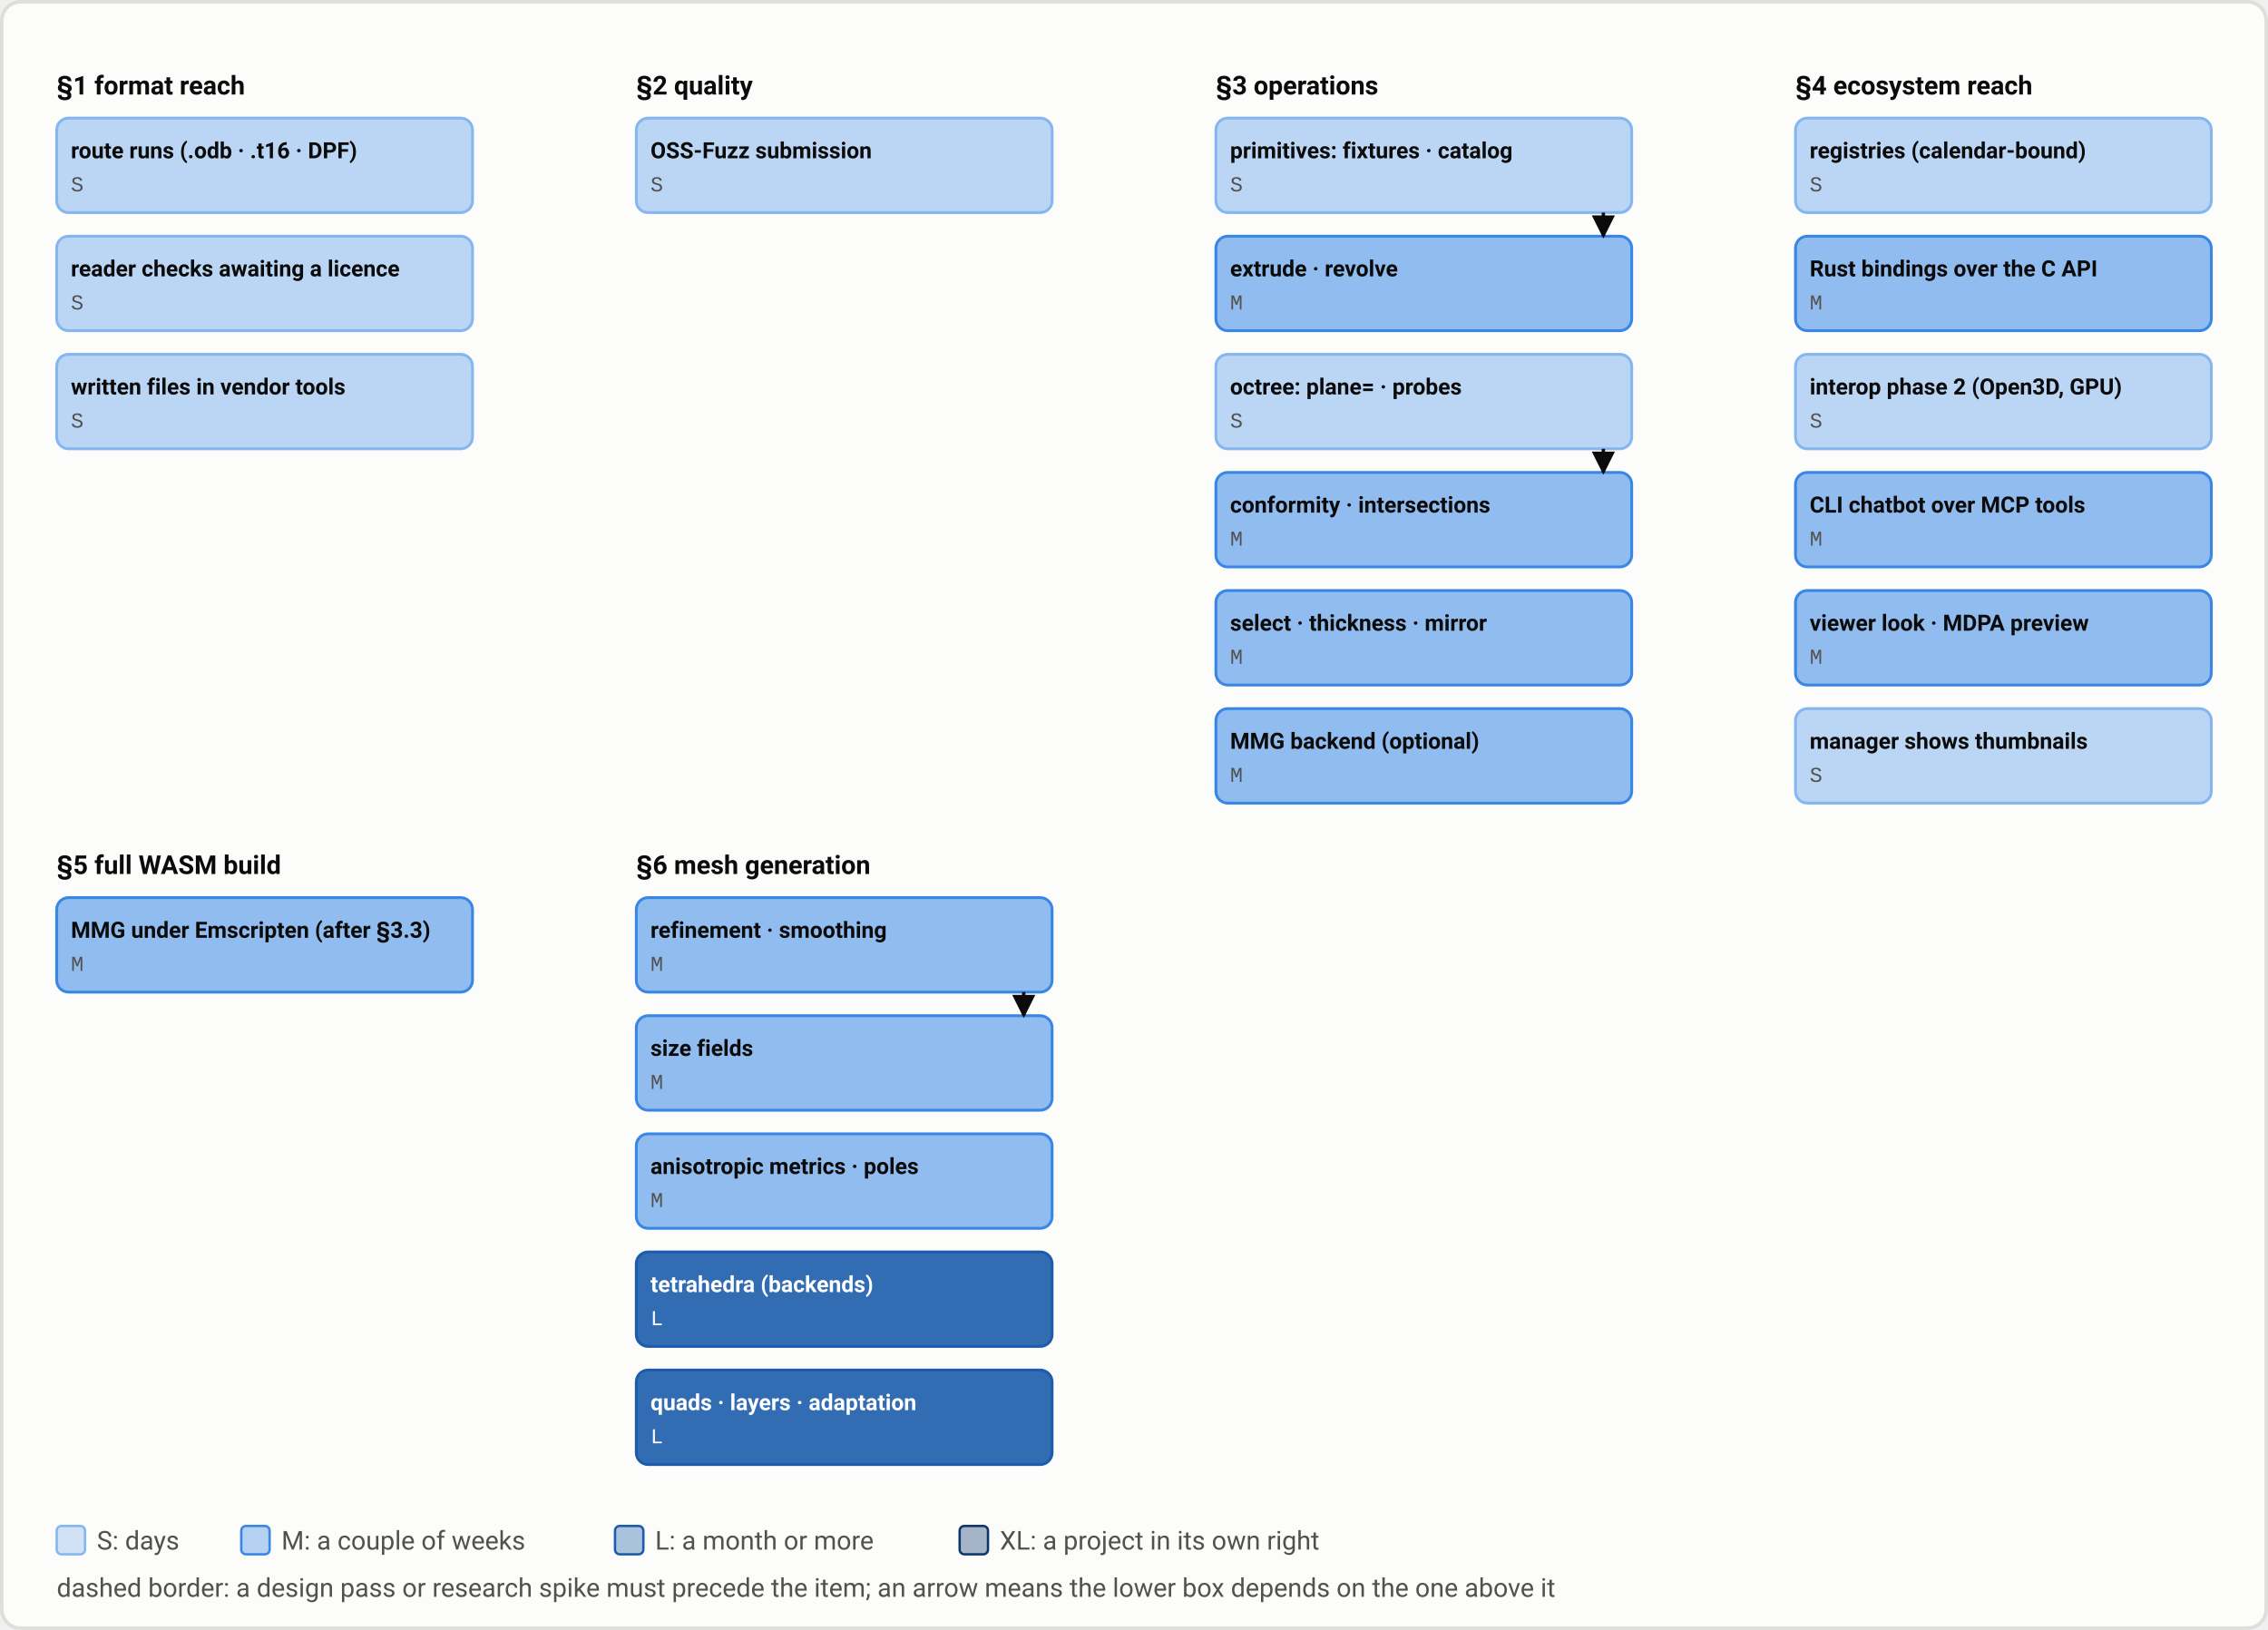
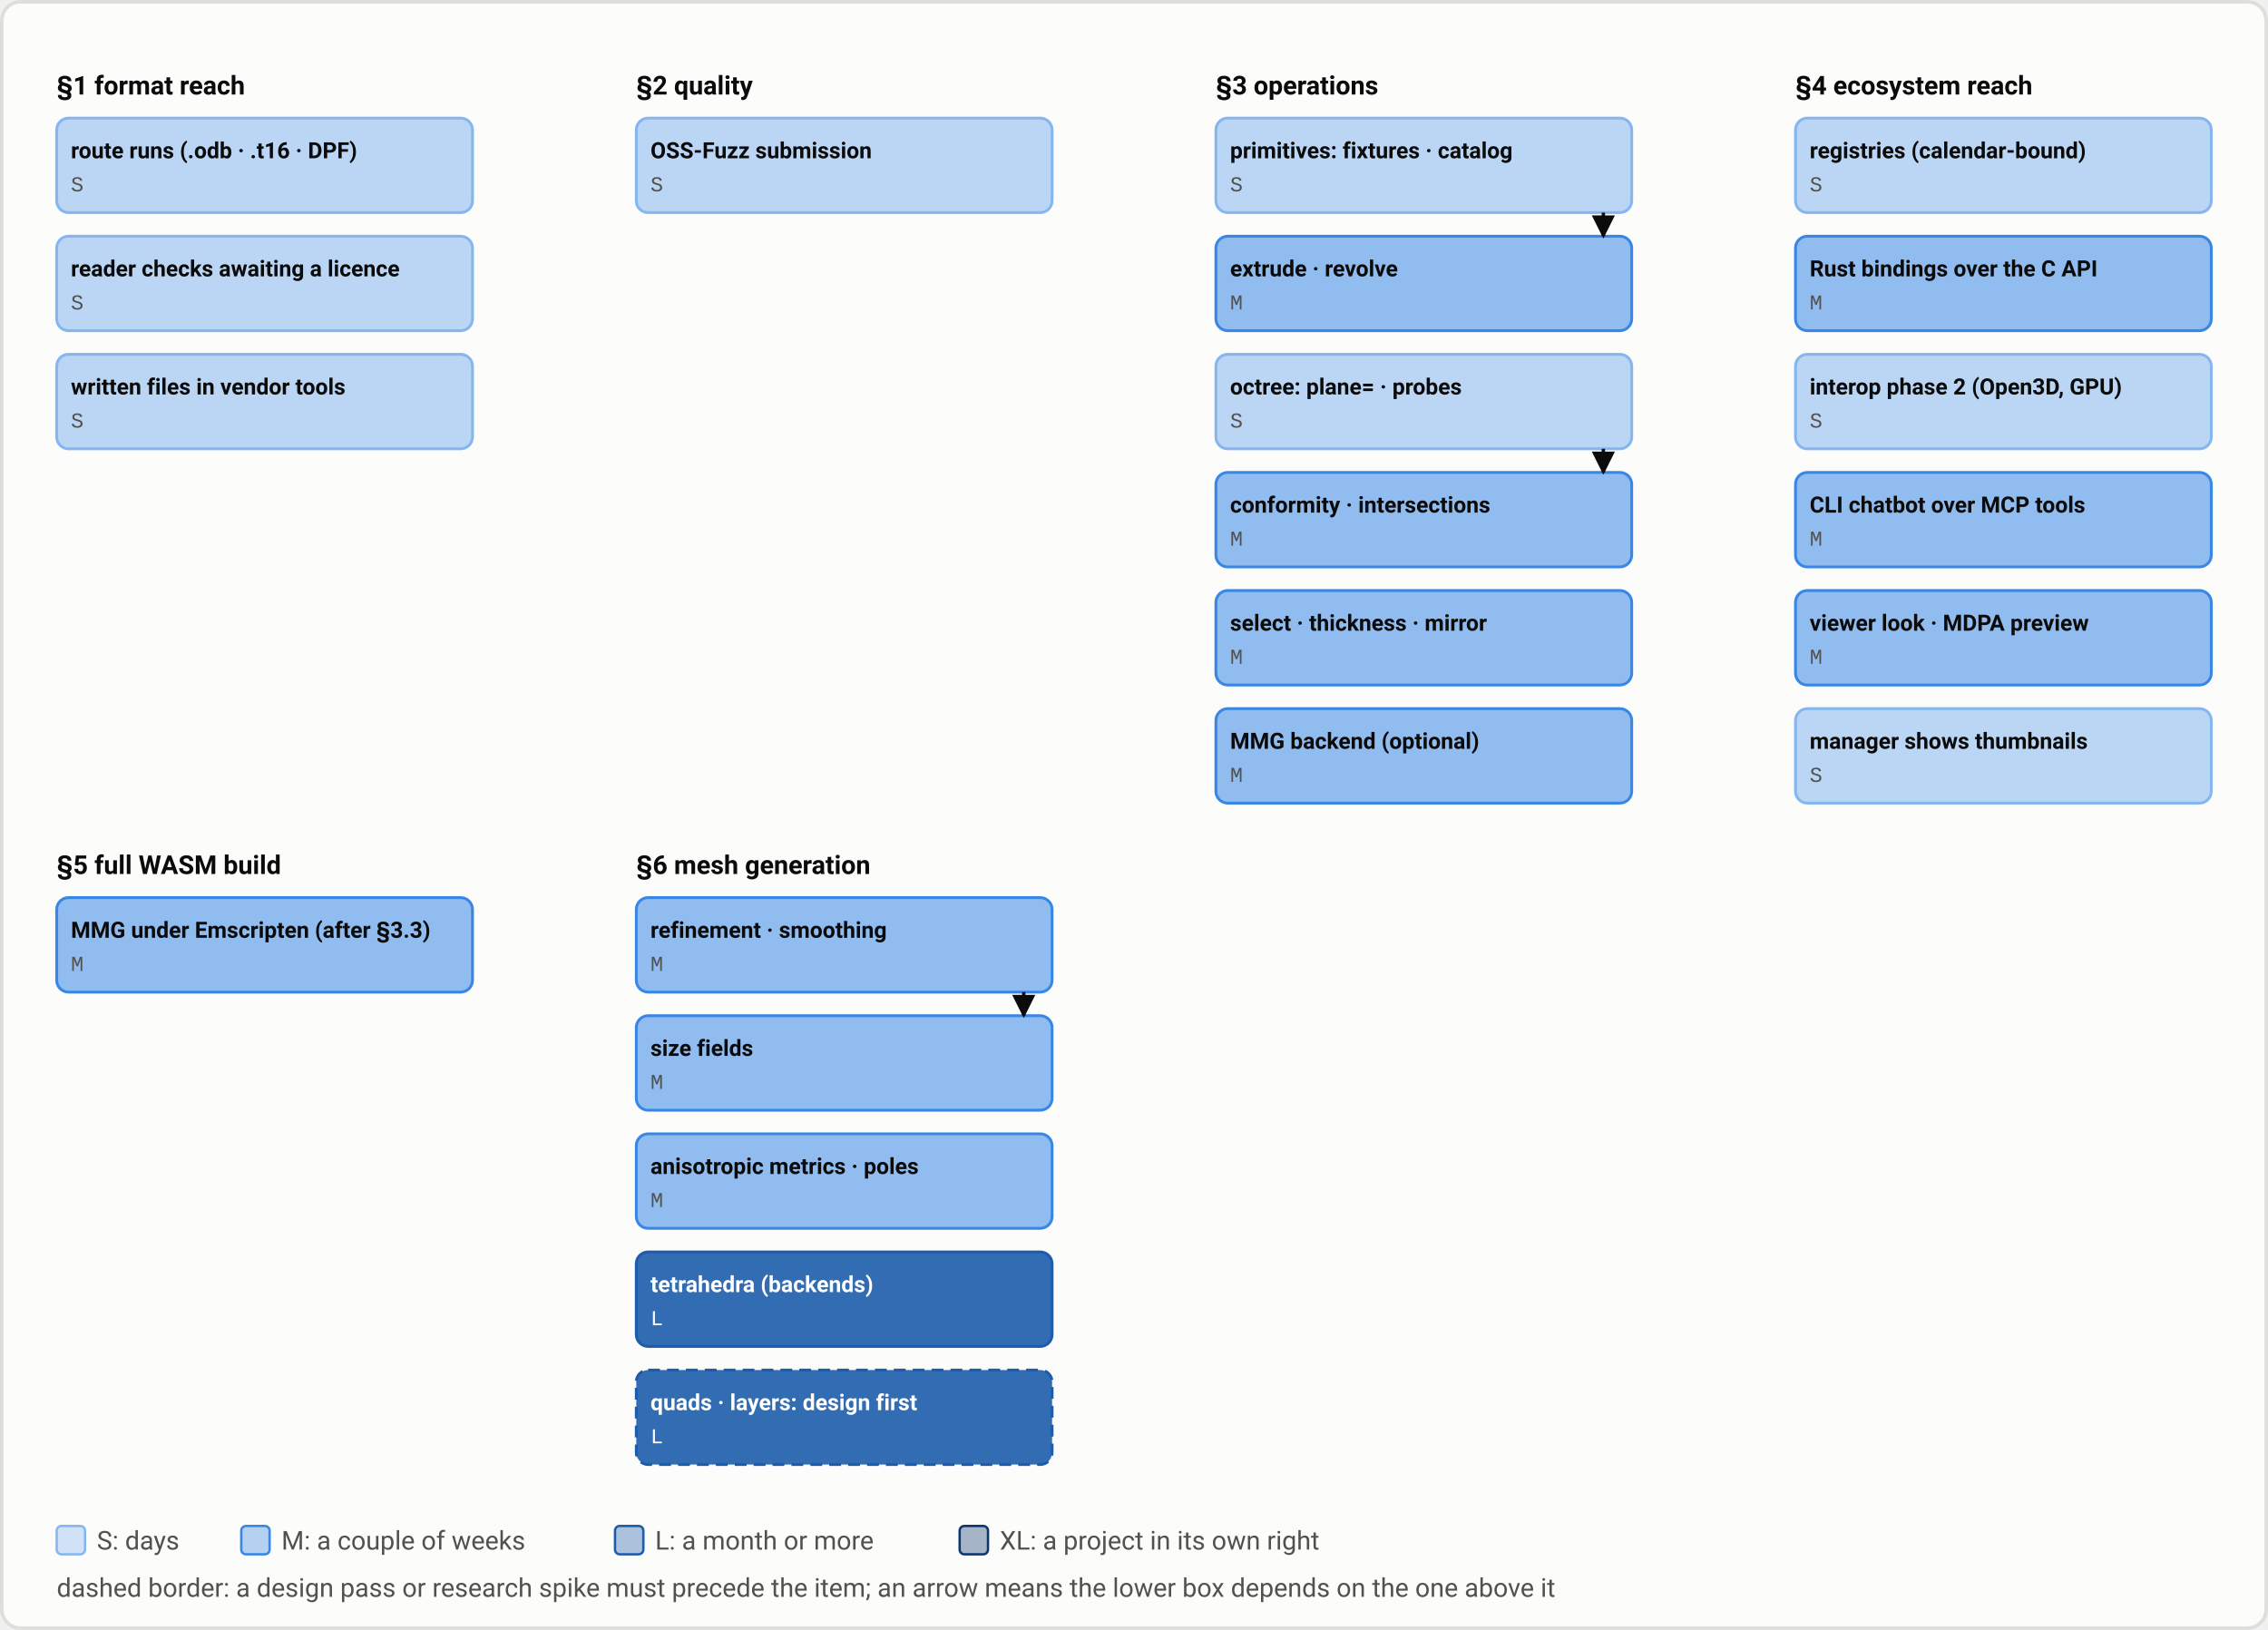
<svg xmlns="http://www.w3.org/2000/svg" viewBox="0 0 960 690" width="960" height="690" font-family="system-ui, -apple-system, 'Segoe UI', Roboto, sans-serif" role="img" aria-label="The roadmap at a glance: open items by section, in recommended order, shaded by effort">
  <defs>
    <marker id="arrow-0b0b0b" viewBox="0 0 10 10" refX="9" refY="5" markerWidth="7" markerHeight="7" orient="auto-start-reverse">
      <path d="M 0 0 L 10 5 L 0 10 z" fill="#0b0b0b" />
    </marker>
  </defs>
  <rect x="0.75" y="0.75" width="958.5" height="688.5" rx="8" fill="#fcfcfb" stroke="#dededa" stroke-width="1.5" />
  <text x="24" y="40" font-family="system-ui, -apple-system, 'Segoe UI', Roboto, sans-serif" font-size="11" font-weight="700" fill="#0b0b0b">§1 format reach</text>
  <rect x="24" y="50" width="176" height="40" rx="5" fill="#86b6ef" fill-opacity="0.55" stroke="#86b6ef" stroke-width="1.2" />
  <text x="30" y="67" font-family="system-ui, -apple-system, 'Segoe UI', Roboto, sans-serif" font-size="9.5" font-weight="600" fill="#0b0b0b">route runs (.odb · .t16 · DPF)</text>
  <text x="30" y="81" font-family="ui-monospace, SFMono-Regular, Menlo, Consolas, 'Liberation Mono', monospace" font-size="9" fill="#52514e">S</text>
  <rect x="24" y="100" width="176" height="40" rx="5" fill="#86b6ef" fill-opacity="0.55" stroke="#86b6ef" stroke-width="1.2" />
  <text x="30" y="117" font-family="system-ui, -apple-system, 'Segoe UI', Roboto, sans-serif" font-size="9.5" font-weight="600" fill="#0b0b0b">reader checks awaiting a licence</text>
  <text x="30" y="131" font-family="ui-monospace, SFMono-Regular, Menlo, Consolas, 'Liberation Mono', monospace" font-size="9" fill="#52514e">S</text>
  <rect x="24" y="150" width="176" height="40" rx="5" fill="#86b6ef" fill-opacity="0.55" stroke="#86b6ef" stroke-width="1.2" />
  <text x="30" y="167" font-family="system-ui, -apple-system, 'Segoe UI', Roboto, sans-serif" font-size="9.5" font-weight="600" fill="#0b0b0b">written files in vendor tools</text>
  <text x="30" y="181" font-family="ui-monospace, SFMono-Regular, Menlo, Consolas, 'Liberation Mono', monospace" font-size="9" fill="#52514e">S</text>
  <text x="269.33" y="40" font-family="system-ui, -apple-system, 'Segoe UI', Roboto, sans-serif" font-size="11" font-weight="700" fill="#0b0b0b">§2 quality</text>
  <rect x="269.33" y="50" width="176" height="40" rx="5" fill="#86b6ef" fill-opacity="0.55" stroke="#86b6ef" stroke-width="1.2" />
  <text x="275.33" y="67" font-family="system-ui, -apple-system, 'Segoe UI', Roboto, sans-serif" font-size="9.5" font-weight="600" fill="#0b0b0b">OSS-Fuzz submission</text>
  <text x="275.33" y="81" font-family="ui-monospace, SFMono-Regular, Menlo, Consolas, 'Liberation Mono', monospace" font-size="9" fill="#52514e">S</text>
  <text x="514.67" y="40" font-family="system-ui, -apple-system, 'Segoe UI', Roboto, sans-serif" font-size="11" font-weight="700" fill="#0b0b0b">§3 operations</text>
  <rect x="514.67" y="50" width="176" height="40" rx="5" fill="#86b6ef" fill-opacity="0.55" stroke="#86b6ef" stroke-width="1.2" />
  <text x="520.67" y="67" font-family="system-ui, -apple-system, 'Segoe UI', Roboto, sans-serif" font-size="9.5" font-weight="600" fill="#0b0b0b">primitives: fixtures · catalog</text>
  <text x="520.67" y="81" font-family="ui-monospace, SFMono-Regular, Menlo, Consolas, 'Liberation Mono', monospace" font-size="9" fill="#52514e">S</text>
  <rect x="514.67" y="100" width="176" height="40" rx="5" fill="#3987e5" fill-opacity="0.55" stroke="#3987e5" stroke-width="1.2" />
  <text x="520.67" y="117" font-family="system-ui, -apple-system, 'Segoe UI', Roboto, sans-serif" font-size="9.5" font-weight="600" fill="#0b0b0b">extrude · revolve</text>
  <text x="520.67" y="131" font-family="ui-monospace, SFMono-Regular, Menlo, Consolas, 'Liberation Mono', monospace" font-size="9" fill="#52514e">M</text>
  <rect x="514.67" y="150" width="176" height="40" rx="5" fill="#86b6ef" fill-opacity="0.55" stroke="#86b6ef" stroke-width="1.2" />
  <text x="520.67" y="167" font-family="system-ui, -apple-system, 'Segoe UI', Roboto, sans-serif" font-size="9.5" font-weight="600" fill="#0b0b0b">octree: plane= · probes</text>
  <text x="520.67" y="181" font-family="ui-monospace, SFMono-Regular, Menlo, Consolas, 'Liberation Mono', monospace" font-size="9" fill="#52514e">S</text>
  <rect x="514.67" y="200" width="176" height="40" rx="5" fill="#3987e5" fill-opacity="0.55" stroke="#3987e5" stroke-width="1.2" />
  <text x="520.67" y="217" font-family="system-ui, -apple-system, 'Segoe UI', Roboto, sans-serif" font-size="9.5" font-weight="600" fill="#0b0b0b">conformity · intersections</text>
  <text x="520.67" y="231" font-family="ui-monospace, SFMono-Regular, Menlo, Consolas, 'Liberation Mono', monospace" font-size="9" fill="#52514e">M</text>
  <rect x="514.67" y="250" width="176" height="40" rx="5" fill="#3987e5" fill-opacity="0.55" stroke="#3987e5" stroke-width="1.2" />
  <text x="520.67" y="267" font-family="system-ui, -apple-system, 'Segoe UI', Roboto, sans-serif" font-size="9.5" font-weight="600" fill="#0b0b0b">select · thickness · mirror</text>
  <text x="520.67" y="281" font-family="ui-monospace, SFMono-Regular, Menlo, Consolas, 'Liberation Mono', monospace" font-size="9" fill="#52514e">M</text>
  <rect x="514.67" y="300" width="176" height="40" rx="5" fill="#3987e5" fill-opacity="0.55" stroke="#3987e5" stroke-width="1.2" />
  <text x="520.67" y="317" font-family="system-ui, -apple-system, 'Segoe UI', Roboto, sans-serif" font-size="9.5" font-weight="600" fill="#0b0b0b">MMG backend (optional)</text>
  <text x="520.67" y="331" font-family="ui-monospace, SFMono-Regular, Menlo, Consolas, 'Liberation Mono', monospace" font-size="9" fill="#52514e">M</text>
  <line x1="678.67" y1="90" x2="678.67" y2="100" stroke="#0b0b0b" stroke-width="1.4" marker-end="url(#arrow-0b0b0b)" />
  <line x1="678.67" y1="190" x2="678.67" y2="200" stroke="#0b0b0b" stroke-width="1.4" marker-end="url(#arrow-0b0b0b)" />
  <text x="760" y="40" font-family="system-ui, -apple-system, 'Segoe UI', Roboto, sans-serif" font-size="11" font-weight="700" fill="#0b0b0b">§4 ecosystem reach</text>
  <rect x="760" y="50" width="176" height="40" rx="5" fill="#86b6ef" fill-opacity="0.55" stroke="#86b6ef" stroke-width="1.2" />
  <text x="766" y="67" font-family="system-ui, -apple-system, 'Segoe UI', Roboto, sans-serif" font-size="9.5" font-weight="600" fill="#0b0b0b">registries (calendar-bound)</text>
  <text x="766" y="81" font-family="ui-monospace, SFMono-Regular, Menlo, Consolas, 'Liberation Mono', monospace" font-size="9" fill="#52514e">S</text>
  <rect x="760" y="100" width="176" height="40" rx="5" fill="#3987e5" fill-opacity="0.55" stroke="#3987e5" stroke-width="1.2" />
  <text x="766" y="117" font-family="system-ui, -apple-system, 'Segoe UI', Roboto, sans-serif" font-size="9.5" font-weight="600" fill="#0b0b0b">Rust bindings over the C API</text>
  <text x="766" y="131" font-family="ui-monospace, SFMono-Regular, Menlo, Consolas, 'Liberation Mono', monospace" font-size="9" fill="#52514e">M</text>
  <rect x="760" y="150" width="176" height="40" rx="5" fill="#86b6ef" fill-opacity="0.55" stroke="#86b6ef" stroke-width="1.2" />
  <text x="766" y="167" font-family="system-ui, -apple-system, 'Segoe UI', Roboto, sans-serif" font-size="9.5" font-weight="600" fill="#0b0b0b">interop phase 2 (Open3D, GPU)</text>
  <text x="766" y="181" font-family="ui-monospace, SFMono-Regular, Menlo, Consolas, 'Liberation Mono', monospace" font-size="9" fill="#52514e">S</text>
  <rect x="760" y="200" width="176" height="40" rx="5" fill="#3987e5" fill-opacity="0.55" stroke="#3987e5" stroke-width="1.2" />
  <text x="766" y="217" font-family="system-ui, -apple-system, 'Segoe UI', Roboto, sans-serif" font-size="9.5" font-weight="600" fill="#0b0b0b">CLI chatbot over MCP tools</text>
  <text x="766" y="231" font-family="ui-monospace, SFMono-Regular, Menlo, Consolas, 'Liberation Mono', monospace" font-size="9" fill="#52514e">M</text>
  <rect x="760" y="250" width="176" height="40" rx="5" fill="#3987e5" fill-opacity="0.55" stroke="#3987e5" stroke-width="1.2" />
  <text x="766" y="267" font-family="system-ui, -apple-system, 'Segoe UI', Roboto, sans-serif" font-size="9.5" font-weight="600" fill="#0b0b0b">viewer look · MDPA preview</text>
  <text x="766" y="281" font-family="ui-monospace, SFMono-Regular, Menlo, Consolas, 'Liberation Mono', monospace" font-size="9" fill="#52514e">M</text>
  <rect x="760" y="300" width="176" height="40" rx="5" fill="#86b6ef" fill-opacity="0.55" stroke="#86b6ef" stroke-width="1.2" />
  <text x="766" y="317" font-family="system-ui, -apple-system, 'Segoe UI', Roboto, sans-serif" font-size="9.5" font-weight="600" fill="#0b0b0b">manager shows thumbnails</text>
  <text x="766" y="331" font-family="ui-monospace, SFMono-Regular, Menlo, Consolas, 'Liberation Mono', monospace" font-size="9" fill="#52514e">S</text>
  <text x="24" y="370" font-family="system-ui, -apple-system, 'Segoe UI', Roboto, sans-serif" font-size="11" font-weight="700" fill="#0b0b0b">§5 full WASM build</text>
  <rect x="24" y="380" width="176" height="40" rx="5" fill="#3987e5" fill-opacity="0.55" stroke="#3987e5" stroke-width="1.2" />
  <text x="30" y="397" font-family="system-ui, -apple-system, 'Segoe UI', Roboto, sans-serif" font-size="9.5" font-weight="600" fill="#0b0b0b">MMG under Emscripten (after §3.3)</text>
  <text x="30" y="411" font-family="ui-monospace, SFMono-Regular, Menlo, Consolas, 'Liberation Mono', monospace" font-size="9" fill="#52514e">M</text>
  <text x="269.33" y="370" font-family="system-ui, -apple-system, 'Segoe UI', Roboto, sans-serif" font-size="11" font-weight="700" fill="#0b0b0b">§6 mesh generation</text>
  <rect x="269.33" y="380" width="176" height="40" rx="5" fill="#3987e5" fill-opacity="0.55" stroke="#3987e5" stroke-width="1.2" />
  <text x="275.33" y="397" font-family="system-ui, -apple-system, 'Segoe UI', Roboto, sans-serif" font-size="9.5" font-weight="600" fill="#0b0b0b">refinement · smoothing</text>
  <text x="275.33" y="411" font-family="ui-monospace, SFMono-Regular, Menlo, Consolas, 'Liberation Mono', monospace" font-size="9" fill="#52514e">M</text>
  <rect x="269.33" y="430" width="176" height="40" rx="5" fill="#3987e5" fill-opacity="0.55" stroke="#3987e5" stroke-width="1.2" />
  <text x="275.33" y="447" font-family="system-ui, -apple-system, 'Segoe UI', Roboto, sans-serif" font-size="9.5" font-weight="600" fill="#0b0b0b">size fields</text>
  <text x="275.33" y="461" font-family="ui-monospace, SFMono-Regular, Menlo, Consolas, 'Liberation Mono', monospace" font-size="9" fill="#52514e">M</text>
  <rect x="269.33" y="480" width="176" height="40" rx="5" fill="#3987e5" fill-opacity="0.55" stroke="#3987e5" stroke-width="1.2" />
  <text x="275.33" y="497" font-family="system-ui, -apple-system, 'Segoe UI', Roboto, sans-serif" font-size="9.5" font-weight="600" fill="#0b0b0b">anisotropic metrics · poles</text>
  <text x="275.33" y="511" font-family="ui-monospace, SFMono-Regular, Menlo, Consolas, 'Liberation Mono', monospace" font-size="9" fill="#52514e">M</text>
  <rect x="269.33" y="530" width="176" height="40" rx="5" fill="#1c5cab" fill-opacity="0.9" stroke="#1c5cab" stroke-width="1.2" />
  <text x="275.33" y="547" font-family="system-ui, -apple-system, 'Segoe UI', Roboto, sans-serif" font-size="9.5" font-weight="600" fill="#ffffff">tetrahedra (backends)</text>
  <text x="275.33" y="561" font-family="ui-monospace, SFMono-Regular, Menlo, Consolas, 'Liberation Mono', monospace" font-size="9" fill="#ffffff">L</text>
-   <rect x="269.33" y="580" width="176" height="40" rx="5" fill="#1c5cab" fill-opacity="0.9" stroke="#1c5cab" stroke-width="1.2" />
-   <text x="275.33" y="597" font-family="system-ui, -apple-system, 'Segoe UI', Roboto, sans-serif" font-size="9.5" font-weight="600" fill="#ffffff">quads · layers · adaptation</text>
+   <rect x="269.33" y="580" width="176" height="40" rx="5" fill="#1c5cab" fill-opacity="0.9" stroke="#1c5cab" stroke-width="1.2" stroke-dasharray="5 3" />
+   <text x="275.33" y="597" font-family="system-ui, -apple-system, 'Segoe UI', Roboto, sans-serif" font-size="9.5" font-weight="600" fill="#ffffff">quads · layers: design first</text>
  <text x="275.33" y="611" font-family="ui-monospace, SFMono-Regular, Menlo, Consolas, 'Liberation Mono', monospace" font-size="9" fill="#ffffff">L</text>
  <line x1="433.33" y1="420" x2="433.33" y2="430" stroke="#0b0b0b" stroke-width="1.4" marker-end="url(#arrow-0b0b0b)" />
  <rect x="24" y="646" width="12" height="12" rx="2" fill="#86b6ef" fill-opacity="0.36" stroke="#86b6ef" stroke-width="1" />
  <text x="41" y="656" font-family="system-ui, -apple-system, 'Segoe UI', Roboto, sans-serif" font-size="11" fill="#52514e">S: days</text>
  <rect x="102.12" y="646" width="12" height="12" rx="2" fill="#3987e5" fill-opacity="0.36" stroke="#3987e5" stroke-width="1" />
  <text x="119.12" y="656" font-family="system-ui, -apple-system, 'Segoe UI', Roboto, sans-serif" font-size="11" fill="#52514e">M: a couple of weeks</text>
  <rect x="260.32" y="646" width="12" height="12" rx="2" fill="#1c5cab" fill-opacity="0.36" stroke="#1c5cab" stroke-width="1" />
  <text x="277.32" y="656" font-family="system-ui, -apple-system, 'Segoe UI', Roboto, sans-serif" font-size="11" fill="#52514e">L: a month or more</text>
  <rect x="406.2" y="646" width="12" height="12" rx="2" fill="#0d366b" fill-opacity="0.36" stroke="#0d366b" stroke-width="1" />
  <text x="423.2" y="656" font-family="system-ui, -apple-system, 'Segoe UI', Roboto, sans-serif" font-size="11" fill="#52514e">XL: a project in its own right</text>
  <text x="24" y="676" font-family="system-ui, -apple-system, 'Segoe UI', Roboto, sans-serif" font-size="11" fill="#52514e">dashed border: a design pass or research spike must precede the item; an arrow means the lower box depends on the one above it</text>
</svg>
